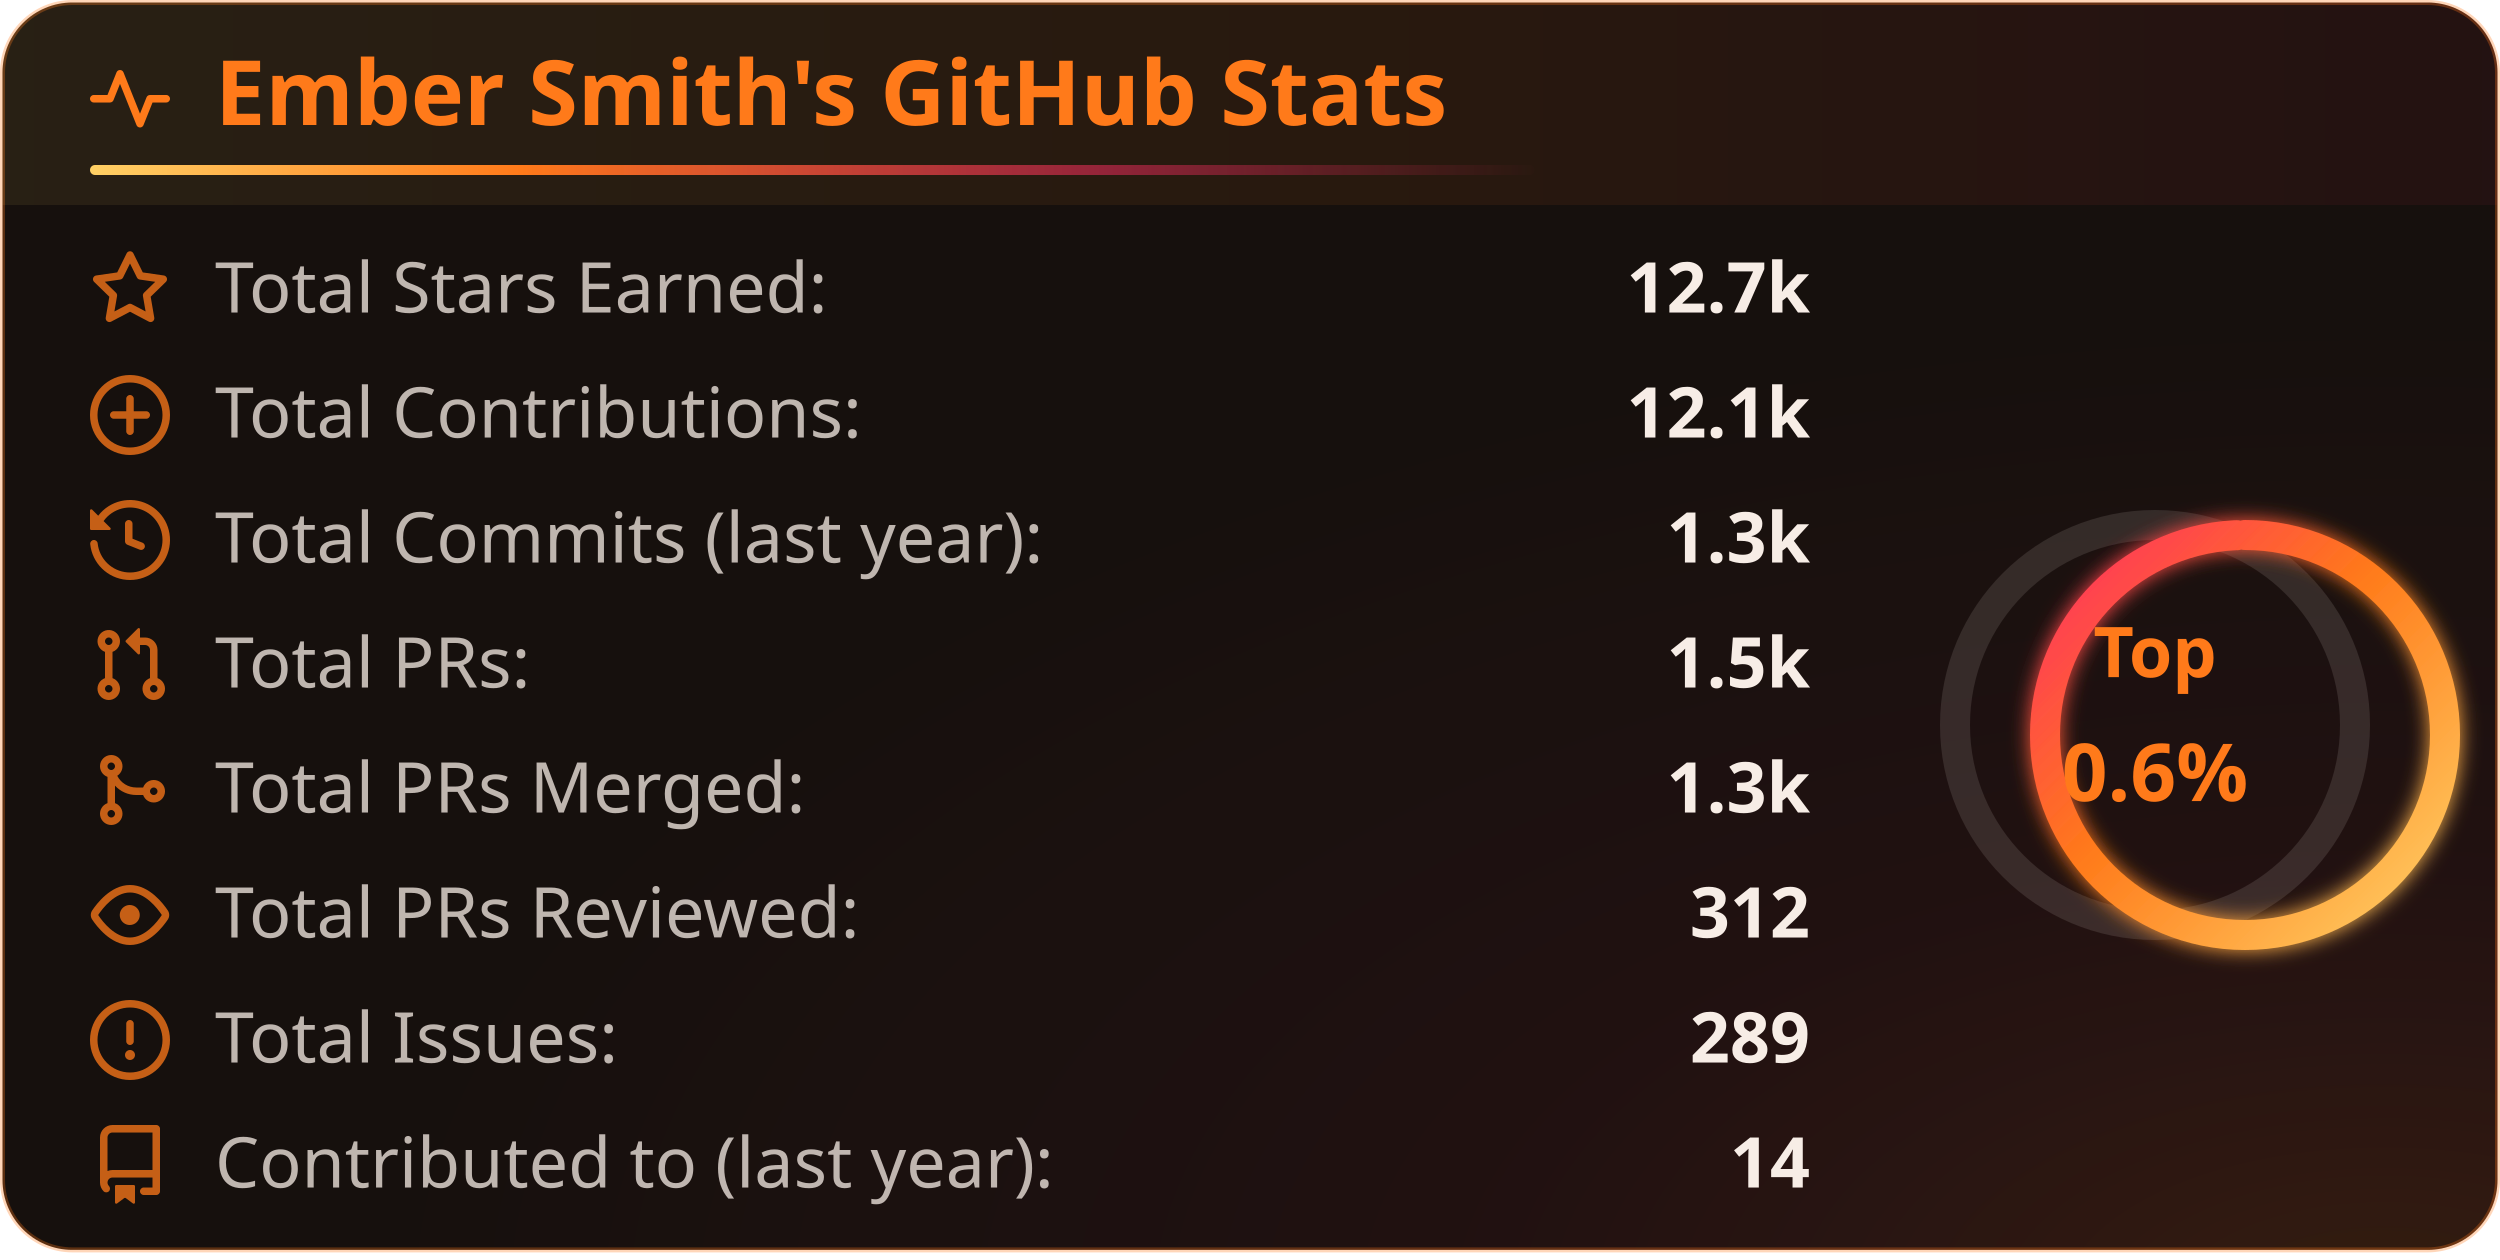
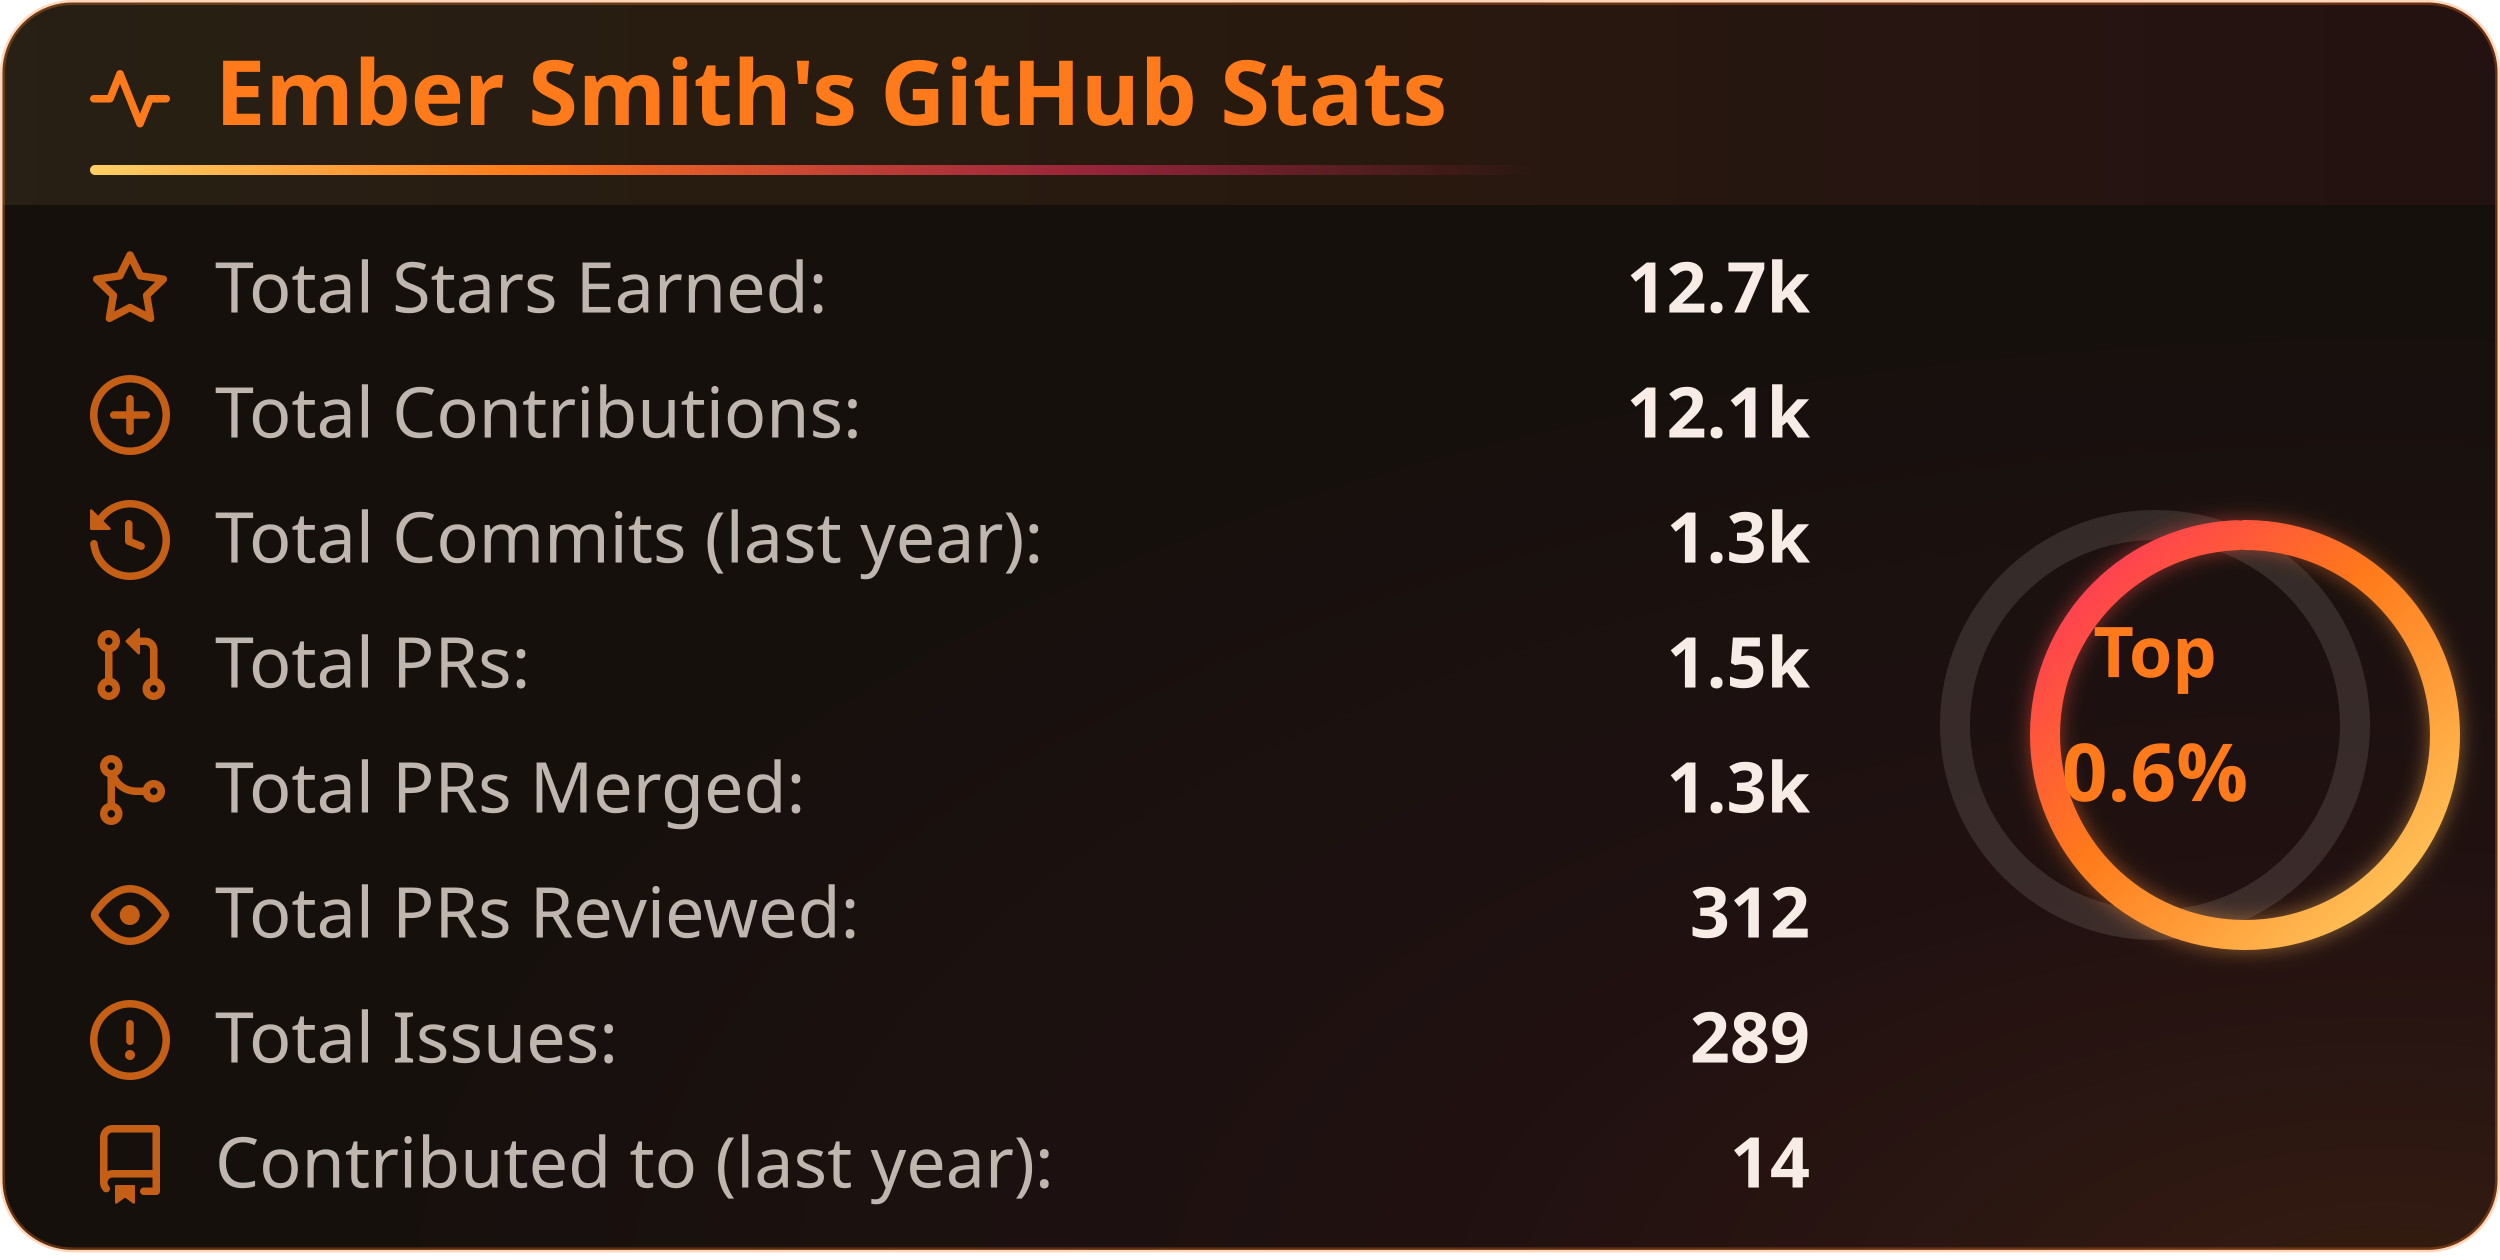
<svg xmlns="http://www.w3.org/2000/svg" width="500" height="252" viewBox="0 0 500 252" fill="none" role="img" aria-labelledby="title-id desc-id">
  <style>
    .header {
      font: 600 18px 'Segoe UI', Ubuntu, "Helvetica Neue", Sans-Serif;
      fill: #ff7a1a;
      animation: fadeInAnimation 0.8s ease-in-out backwards;
    }
    /* The icon reads against the title rather than with it, so it keeps its own color. */
    .title-icon {
      fill: #ff7a1a;
      animation: fadeInAnimation 0.8s ease-in-out backwards;
    }
    .title-accent {
      transform-box: fill-box;
      transform-origin: left center;
      animation: trailAnimation 0.9s cubic-bezier(0.2, 0.7, 0.2, 1) 0.2s backwards;
    }
    @supports(-moz-appearance: auto) {
      /* Selector detects Firefox */
      .header {
        font-size: 15.5px;
      }
    }
    .stat {
      font: 400 14px 'Segoe UI', Ubuntu, "Helvetica Neue", Sans-Serif;
      fill: #f7ede6;
      font-variant-numeric: tabular-nums;
    }
    @supports(-moz-appearance: auto) {
      /* Selector detects Firefox */
      .stat {
        font-size: 12px;
      }
    }
    .stagger {
      animation: fadeInAnimation 0.3s ease-in-out backwards;
    }
    .rank-text {
      font: 700 22px 'Segoe UI', Ubuntu, "Helvetica Neue", Sans-Serif;
      fill: #ff7a1a;
      transform: translate(-5px, 5px);
      animation: scaleInAnimation 0.3s ease-in-out backwards;
    }
    .rank-percentile-header {
      font-size: 14px;
    }
    .rank-percentile-text {
      font-size: 16px;
    }
    /* Labels recede so that the values read first. */
    .not_bold {
      font-weight: 400;
      opacity: 0.75;
    }
    .bold {
      font-weight: 600;
    }
    .icon {
      fill: #ff7a1a;
      opacity: 0.75;
      display: block;
    }
    .rank-circle-rim {
      stroke: #f7ede6;
      fill: none;
      stroke-width: 6;
      opacity: 0.12;
    }
    .rank-circle {
      stroke: url(#heat-ring);
      stroke-dasharray: 251.327;
      fill: none;
      stroke-width: 6;
      stroke-linecap: round;
      opacity: 1;
      transform-origin: -10px 8px;
      transform: rotate(-90deg);
      stroke-dashoffset: 1.612;
      animation: rankAnimation 0.8s backwards ease-in-out;
    }
    @keyframes rankAnimation {
      from {
        stroke-dashoffset: 251.327;
      }
      to {
        stroke-dashoffset: 1.612;
      }
    }
    /* A spark burns out at the top of its rise, so its resting frame is unlit. */
    .spark {
      fill: #ffd166;
      opacity: 0;
      animation: sparkAnimation 3.4s ease-out 3 backwards;
    }
    @keyframes sparkAnimation {
      0% {
        opacity: 0;
        transform: translateY(0);
      }
      15% {
        opacity: 1;
      }
      100% {
        opacity: 0;
        transform: translateY(-56px);
      }
    }
    /* Animations */
    @keyframes scaleInAnimation {
      from {
        transform: translate(-5px, 5px) scale(0);
      }
      to {
        transform: translate(-5px, 5px) scale(1);
      }
    }
    @keyframes fadeInAnimation {
      from {
        opacity: 0;
      }
      to {
        opacity: 1;
      }
    }
    @keyframes trailAnimation {
      from {
        transform: scaleX(0);
      }
    }
    @media (prefers-reduced-motion: reduce) {
      * {
        animation-duration: 0s !important;
        animation-delay: 0s !important;
      }
    }
  </style>
  <defs>
    <linearGradient id="heat" x1="0" y1="0" x2="1" y2="0">
      <stop offset="0" class="heat-0" stop-color="#ffd166" />
      <stop offset="0.55" class="heat-1" stop-color="#ff7a1a" />
      <stop offset="1" class="heat-2" stop-color="#ff2e63" />
    </linearGradient>
    <linearGradient id="heat-ring" x1="0" y1="1" x2="1" y2="0">
      <stop offset="0" class="heat-0" stop-color="#ffd166" />
      <stop offset="0.55" class="heat-1" stop-color="#ff7a1a" />
      <stop offset="1" class="heat-2" stop-color="#ff2e63" />
    </linearGradient>
    <linearGradient id="heat-trail" x1="0" y1="0" x2="1" y2="0">
      <stop offset="0" class="heat-0" stop-color="#ffd166" />
      <stop offset="0.3" class="heat-1" stop-color="#ff7a1a" />
      <stop offset="0.7" class="heat-2" stop-color="#ff2e63" stop-opacity="0.5" />
      <stop offset="1" class="heat-2" stop-color="#ff2e63" stop-opacity="0" />
    </linearGradient>
    <linearGradient id="heat-band" x1="0" y1="0" x2="1" y2="0">
      <stop offset="0" class="band-0" stop-color="#ffd166" stop-opacity="0.08" />
      <stop offset="0.55" class="band-1" stop-color="#ff7a1a" stop-opacity="0.08" />
      <stop offset="1" class="band-2" stop-color="#ff2e63" stop-opacity="0.056" />
    </linearGradient>
    <radialGradient id="heat-glow" cx="0.95" cy="1.05" r="0.8">
      <stop offset="0" class="glow-core" stop-color="#ff7a1a" stop-opacity="0.13" />
      <stop offset="0.45" class="glow-edge" stop-color="#ff2e63" stop-opacity="0.046" />
      <stop offset="1" class="heat-2" stop-color="#ff2e63" stop-opacity="0" />
    </radialGradient>
    <filter id="heat-bloom" x="-50%" y="-50%" width="200%" height="200%">
-       <feGaussianBlur stdDeviation="2" result="bloom" />
-       <feMerge>
-         <feMergeNode in="bloom" />
-         <feMergeNode in="SourceGraphic" />
-       </feMerge>
+       <feGaussianBlur stdDeviation="2" />
+       <feComponentTransfer>
+         <feFuncA type="linear" slope="0.5" />
+       </feComponentTransfer>
    </filter>
  </defs>
  <rect data-testid="card-bg" class="card-bg" x="0.5" y="0.5" rx="14" height="99%" width="499" stroke="#ff7a1a4d" fill="#16100d" stroke-opacity="1" />
  <rect data-testid="card-glow" x="0.5" y="0.5" rx="14" height="99%" width="499" fill="url(#heat-glow)" />
  <path data-testid="title-band" d="M0.5 14.5a14 14 0 0 1 14 -14h471a14 14 0 0 1 14 14v26.5h-499z" fill="url(#heat-band)" />
  <g data-testid="card-title" transform="translate(18, 25)">
    <g>
      <svg class="title-icon" x="0" y="-13" viewBox="0 0 16 16" version="1.1" width="16" height="16">
        <path d="M6 2c.306 0 .582.187.696.471L10 10.731l1.304-3.26A.751.751 0 0 1 12 7h3.25a.75.75 0 0 1 0 1.5h-2.742l-1.812 4.529a.751.751 0 0 1-1.392 0L6 4.769l-1.304 3.26A.751.751 0 0 1 4 8.5H.75a.75.75 0 0 1 0-1.5h2.742l1.812-4.529A.751.751 0 0 1 6 2Z" />
      </svg>
    </g>
    <g transform="translate(25, 0)">
      <text x="0" y="0" class="header" data-testid="header">Ember Smith's GitHub Stats</text>
    </g>
    <rect data-testid="title-accent" class="title-accent" x="0" y="8" width="288.9" height="2" rx="1" fill="url(#heat-trail)" />
  </g>
  <g data-testid="main-card-body" transform="translate(0, 50)">
    <g data-testid="rank-circle" transform="translate(441, 87)">
      <circle class="rank-circle-rim" cx="-10" cy="8" r="40" />
-       <circle class="rank-circle" cx="-10" cy="8" r="40" filter="url(#heat-bloom)" />
+       <circle class="rank-circle" cx="-10" cy="8" r="40" data-testid="rank-ring-glow" filter="url(#heat-bloom)" />
+       <circle class="rank-circle" cx="-10" cy="8" r="40" data-testid="rank-ring" />
      <g class="rank-text">
        <text x="-5" alignment-baseline="central" dominant-baseline="central" text-anchor="middle" y="-12" data-testid="percentile-top-header" class="rank-percentile-header">Top</text>
        <text x="-5" alignment-baseline="central" dominant-baseline="central" text-anchor="middle" y="12" data-testid="percentile-rank-value" class="rank-percentile-text">0.6%</text>
      </g>
      <circle class="spark" cx="-36" cy="42" r="1.7" style="animation-delay: 0s" />
      <circle class="spark" cx="-20" cy="48" r="1.7" style="animation-delay: 1.1s" />
      <circle class="spark" cx="-6" cy="44" r="1.7" style="animation-delay: 2.2s" />
      <circle class="spark" cx="8" cy="50" r="1.7" style="animation-delay: 0.6s" />
      <circle class="spark" cx="20" cy="40" r="1.7" style="animation-delay: 1.7s" />
    </g>
    <svg x="0" y="0">
      <g>
        <g class="stagger" style="animation-delay: 120ms" transform="translate(18, 0)">
          <svg data-testid="icon" class="icon" viewBox="0 0 16 16" version="1.1" width="16" height="16">
            <path fill-rule="evenodd" d="M8 .25a.75.75 0 01.673.418l1.882 3.815 4.21.612a.75.75 0 01.416 1.279l-3.046 2.97.719 4.192a.75.75 0 01-1.088.791L8 12.347l-3.766 1.98a.75.75 0 01-1.088-.79l.72-4.194L.818 6.374a.75.75 0 01.416-1.28l4.21-.611L7.327.668A.75.75 0 018 .25zm0 2.445L6.615 5.5a.75.75 0 01-.564.41l-3.097.45 2.24 2.184a.75.75 0 01.216.664l-.528 3.084 2.769-1.456a.75.75 0 01.698 0l2.77 1.456-.53-3.084a.75.75 0 01.216-.664l2.24-2.183-3.096-.45a.75.75 0 01-.564-.41L8 2.694v.001z" />
          </svg>
          <text class="stat not_bold" x="25" y="12.5">Total Stars Earned:</text>
          <text class="stat bold" x="344" text-anchor="end" y="12.5" data-testid="stars">12.7k</text>
        </g>
      </g>
      <g transform="translate(0, 25)">
        <g class="stagger" style="animation-delay: 160ms" transform="translate(18, 0)">
          <svg data-testid="icon" class="icon" viewBox="0 0 16 16" version="1.1" width="16" height="16">
            <path d="M8 0a8 8 0 1 1 0 16A8 8 0 0 1 8 0ZM1.5 8a6.5 6.5 0 1 0 13 0 6.5 6.5 0 0 0-13 0Zm7.25-3.25v2.5h2.5a.75.75 0 0 1 0 1.5h-2.5v2.5a.75.75 0 0 1-1.5 0v-2.5h-2.5a.75.75 0 0 1 0-1.5h2.5v-2.5a.75.75 0 0 1 1.5 0Z" />
          </svg>
          <text class="stat not_bold" x="25" y="12.5">Total Contributions:</text>
          <text class="stat bold" x="344" text-anchor="end" y="12.5" data-testid="contributions">12.1k</text>
        </g>
      </g>
      <g transform="translate(0, 50)">
        <g class="stagger" style="animation-delay: 200ms" transform="translate(18, 0)">
          <svg data-testid="icon" class="icon" viewBox="0 0 16 16" version="1.1" width="16" height="16">
            <path fill-rule="evenodd" d="M1.643 3.143L.427 1.927A.25.25 0 000 2.104V5.75c0 .138.112.25.25.25h3.646a.25.25 0 00.177-.427L2.715 4.215a6.5 6.5 0 11-1.18 4.458.75.75 0 10-1.493.154 8.001 8.001 0 101.6-5.684zM7.75 4a.75.75 0 01.75.75v2.992l2.028.812a.75.75 0 01-.557 1.392l-2.5-1A.75.75 0 017 8.25v-3.5A.75.75 0 017.75 4z" />
          </svg>
          <text class="stat not_bold" x="25" y="12.5">Total Commits (last year):</text>
          <text class="stat bold" x="344" text-anchor="end" y="12.5" data-testid="commits">1.3k</text>
        </g>
      </g>
      <g transform="translate(0, 75)">
        <g class="stagger" style="animation-delay: 240ms" transform="translate(18, 0)">
          <svg data-testid="icon" class="icon" viewBox="0 0 16 16" version="1.1" width="16" height="16">
            <path fill-rule="evenodd" d="M7.177 3.073L9.573.677A.25.25 0 0110 .854v4.792a.25.25 0 01-.427.177L7.177 3.427a.25.25 0 010-.354zM3.75 2.5a.75.75 0 100 1.5.75.75 0 000-1.5zm-2.25.75a2.25 2.25 0 113 2.122v5.256a2.251 2.251 0 11-1.5 0V5.372A2.25 2.25 0 011.5 3.25zM11 2.5h-1V4h1a1 1 0 011 1v5.628a2.251 2.251 0 101.5 0V5A2.5 2.5 0 0011 2.5zm1 10.25a.75.75 0 111.5 0 .75.75 0 01-1.5 0zM3.75 12a.75.75 0 100 1.5.75.75 0 000-1.5z" />
          </svg>
          <text class="stat not_bold" x="25" y="12.5">Total PRs:</text>
          <text class="stat bold" x="344" text-anchor="end" y="12.5" data-testid="prs">1.5k</text>
        </g>
      </g>
      <g transform="translate(0, 100)">
        <g class="stagger" style="animation-delay: 280ms" transform="translate(18, 0)">
          <svg data-testid="icon" class="icon" viewBox="0 0 16 16" version="1.1" width="16" height="16">
            <path fill-rule="evenodd" d="M5.45 5.154A4.25 4.25 0 0 0 9.25 7.5h1.378a2.251 2.251 0 1 1 0 1.5H9.25A5.734 5.734 0 0 1 5 7.123v3.505a2.25 2.25 0 1 1-1.5 0V5.372a2.25 2.25 0 1 1 1.95-.218ZM4.25 13.5a.75.75 0 1 0 0-1.5.75.75 0 0 0 0 1.5Zm8.5-4.5a.75.75 0 1 0 0-1.5.75.75 0 0 0 0 1.5ZM5 3.25a.75.75 0 1 0 0 .005V3.25Z" />
          </svg>
          <text class="stat not_bold" x="25" y="12.5">Total PRs Merged:</text>
          <text class="stat bold" x="344" text-anchor="end" y="12.5" data-testid="prs_merged">1.3k</text>
        </g>
      </g>
      <g transform="translate(0, 125)">
        <g class="stagger" style="animation-delay: 320ms" transform="translate(18, 0)">
          <svg data-testid="icon" class="icon" viewBox="0 0 16 16" version="1.1" width="16" height="16">
            <path fill-rule="evenodd" d="M8 2c1.981 0 3.671.992 4.933 2.078 1.27 1.091 2.187 2.345 2.637 3.023a1.62 1.62 0 0 1 0 1.798c-.45.678-1.367 1.932-2.637 3.023C11.67 13.008 9.981 14 8 14c-1.981 0-3.671-.992-4.933-2.078C1.797 10.83.88 9.576.43 8.898a1.62 1.62 0 0 1 0-1.798c.45-.677 1.367-1.931 2.637-3.022C4.33 2.992 6.019 2 8 2ZM1.679 7.932a.12.12 0 0 0 0 .136c.411.622 1.241 1.75 2.366 2.717C5.176 11.758 6.527 12.5 8 12.5c1.473 0 2.825-.742 3.955-1.715 1.124-.967 1.954-2.096 2.366-2.717a.12.12 0 0 0 0-.136c-.412-.621-1.242-1.75-2.366-2.717C10.824 4.242 9.473 3.5 8 3.5c-1.473 0-2.825.742-3.955 1.715-1.124.967-1.954 2.096-2.366 2.717ZM8 10a2 2 0 1 1-.001-3.999A2 2 0 0 1 8 10Z" />
          </svg>
          <text class="stat not_bold" x="25" y="12.5">Total PRs Reviewed:</text>
          <text class="stat bold" x="344" text-anchor="end" y="12.5" data-testid="reviews">312</text>
        </g>
      </g>
      <g transform="translate(0, 150)">
        <g class="stagger" style="animation-delay: 360ms" transform="translate(18, 0)">
          <svg data-testid="icon" class="icon" viewBox="0 0 16 16" version="1.1" width="16" height="16">
            <path fill-rule="evenodd" d="M8 1.5a6.5 6.5 0 100 13 6.5 6.5 0 000-13zM0 8a8 8 0 1116 0A8 8 0 010 8zm9 3a1 1 0 11-2 0 1 1 0 012 0zm-.25-6.25a.75.75 0 00-1.5 0v3.5a.75.75 0 001.5 0v-3.5z" />
          </svg>
          <text class="stat not_bold" x="25" y="12.5">Total Issues:</text>
          <text class="stat bold" x="344" text-anchor="end" y="12.5" data-testid="issues">289</text>
        </g>
      </g>
      <g transform="translate(0, 175)">
        <g class="stagger" style="animation-delay: 400ms" transform="translate(18, 0)">
          <svg data-testid="icon" class="icon" viewBox="0 0 16 16" version="1.1" width="16" height="16">
            <path fill-rule="evenodd" d="M2 2.5A2.5 2.5 0 014.5 0h8.75a.75.75 0 01.75.75v12.5a.75.75 0 01-.75.75h-2.5a.75.75 0 110-1.5h1.75v-2h-8a1 1 0 00-.714 1.7.75.75 0 01-1.072 1.05A2.495 2.495 0 012 11.5v-9zm10.5-1V9h-8c-.356 0-.694.074-1 .208V2.5a1 1 0 011-1h8zM5 12.25v3.25a.25.25 0 00.4.2l1.45-1.087a.25.25 0 01.3 0L8.6 15.7a.25.25 0 00.4-.2v-3.25a.25.25 0 00-.25-.25h-3.5a.25.25 0 00-.25.25z" />
          </svg>
          <text class="stat not_bold" x="25" y="12.5">Contributed to (last year):</text>
          <text class="stat bold" x="344" text-anchor="end" y="12.5" data-testid="contributed_to">14</text>
        </g>
      </g>
    </svg>
  </g>
</svg>
